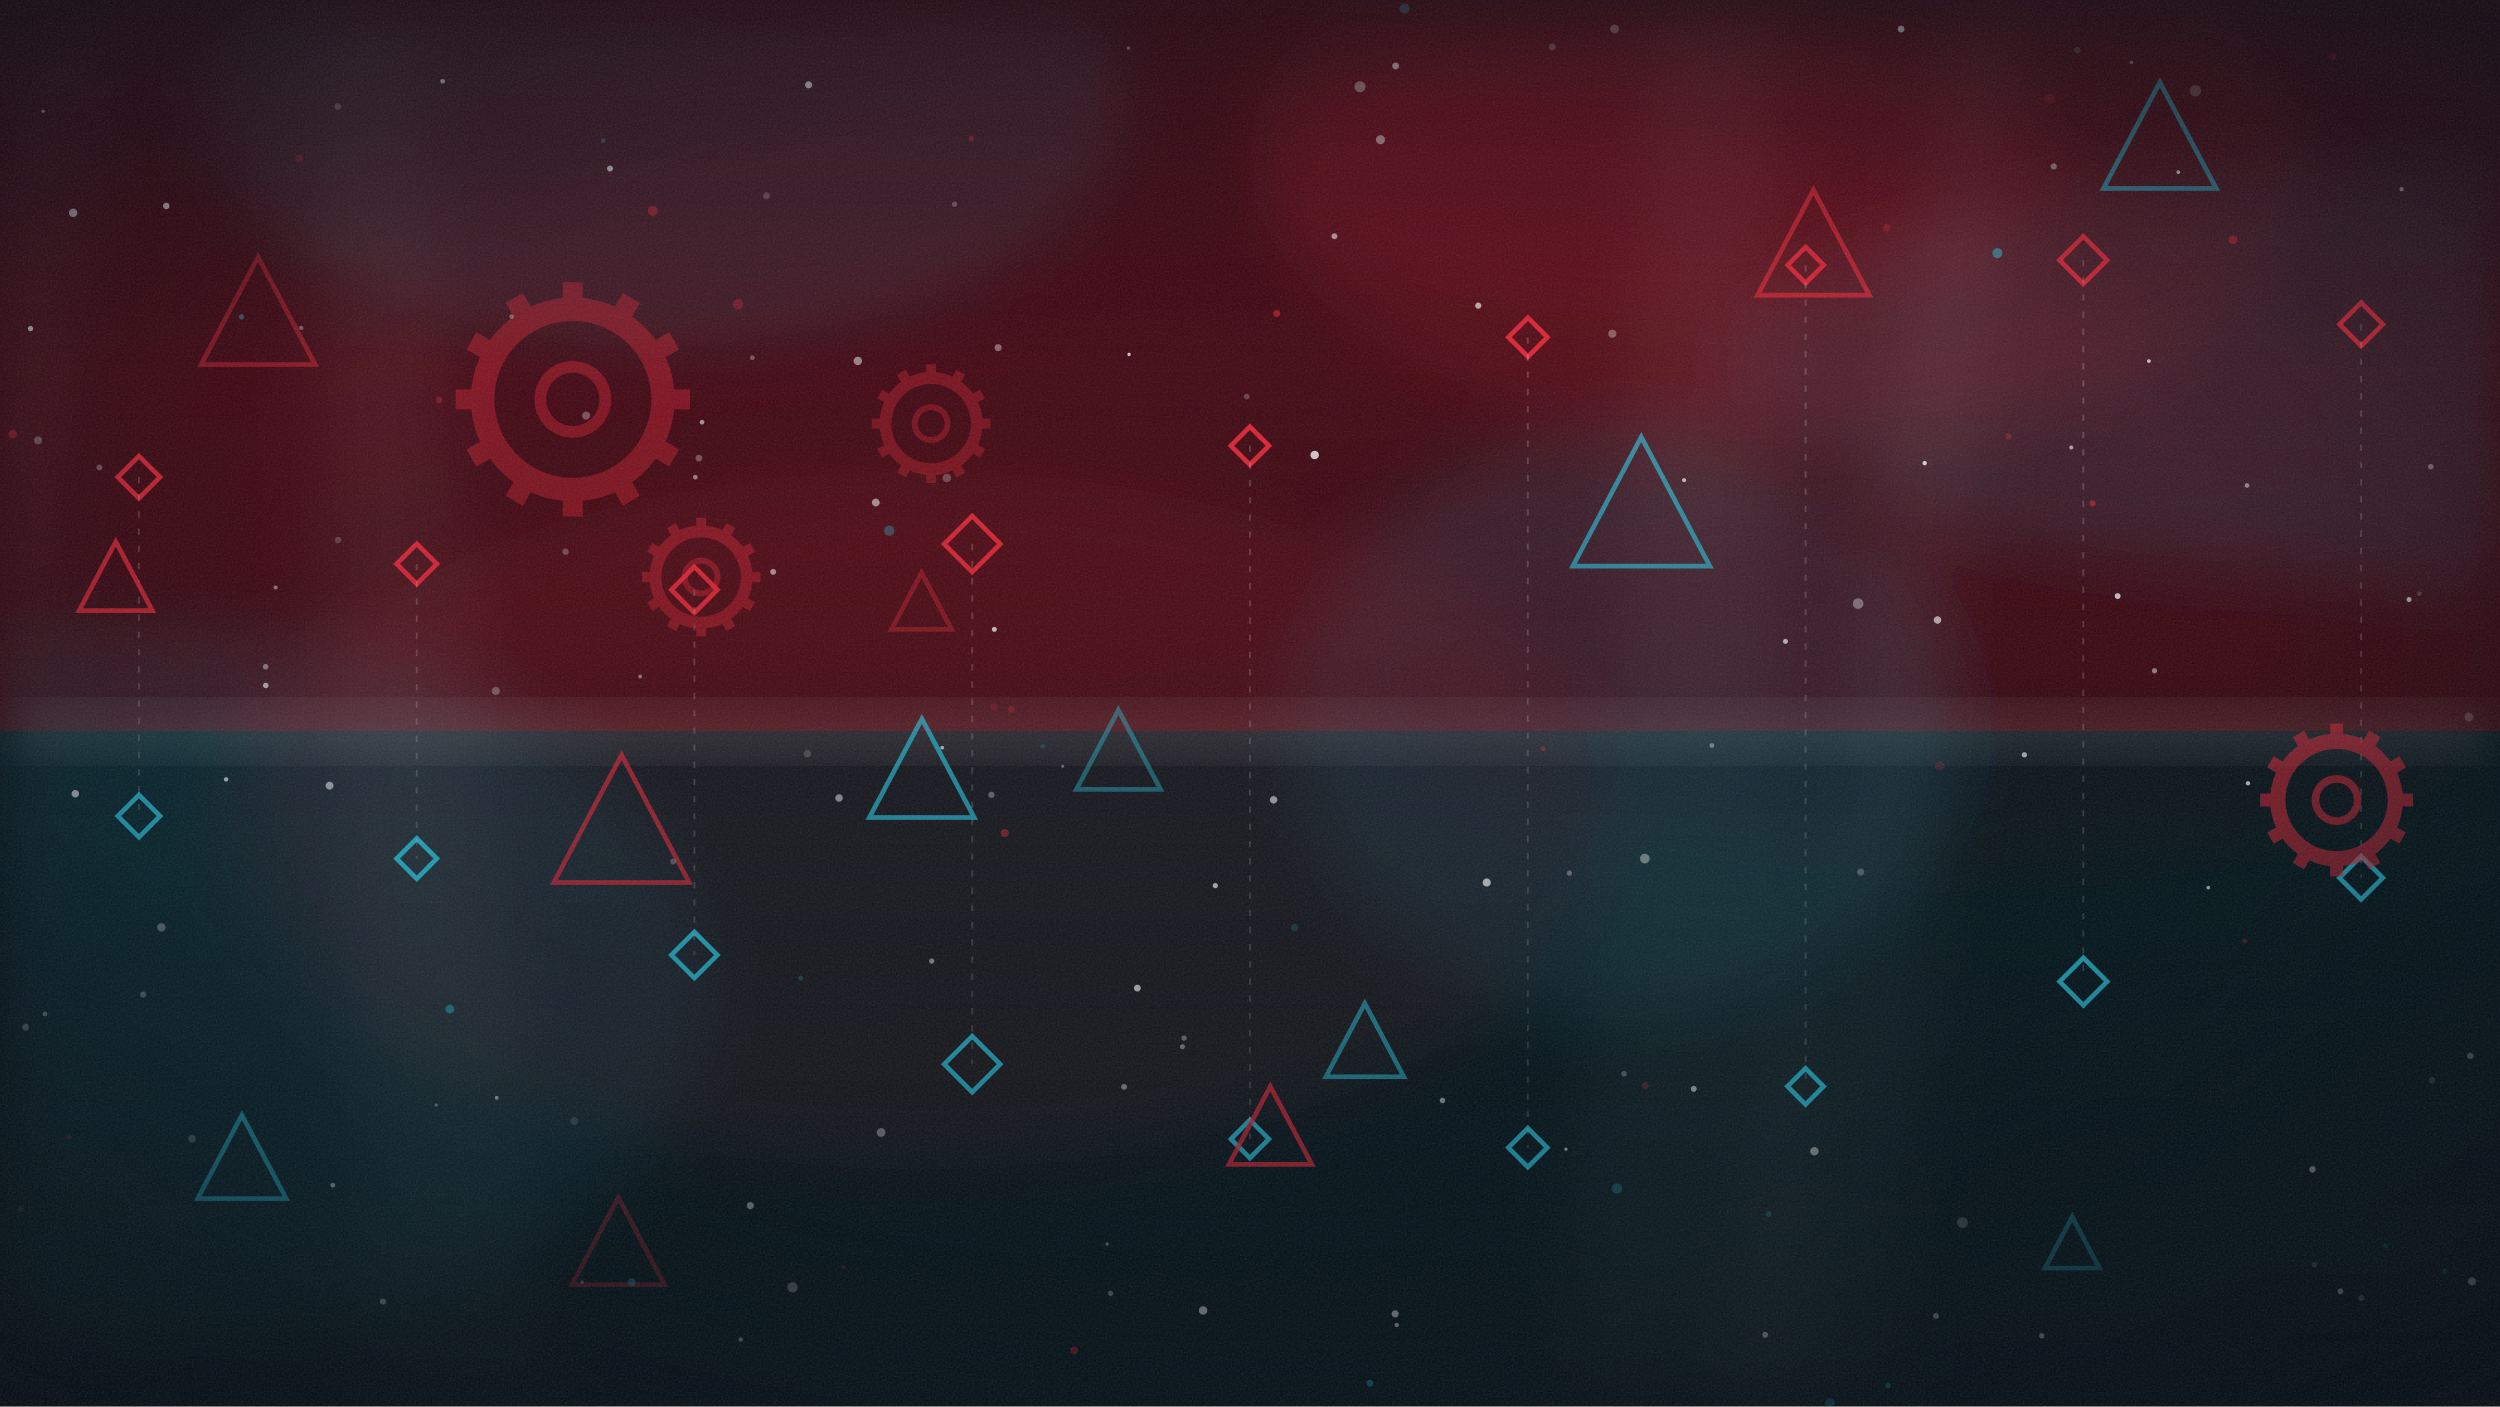
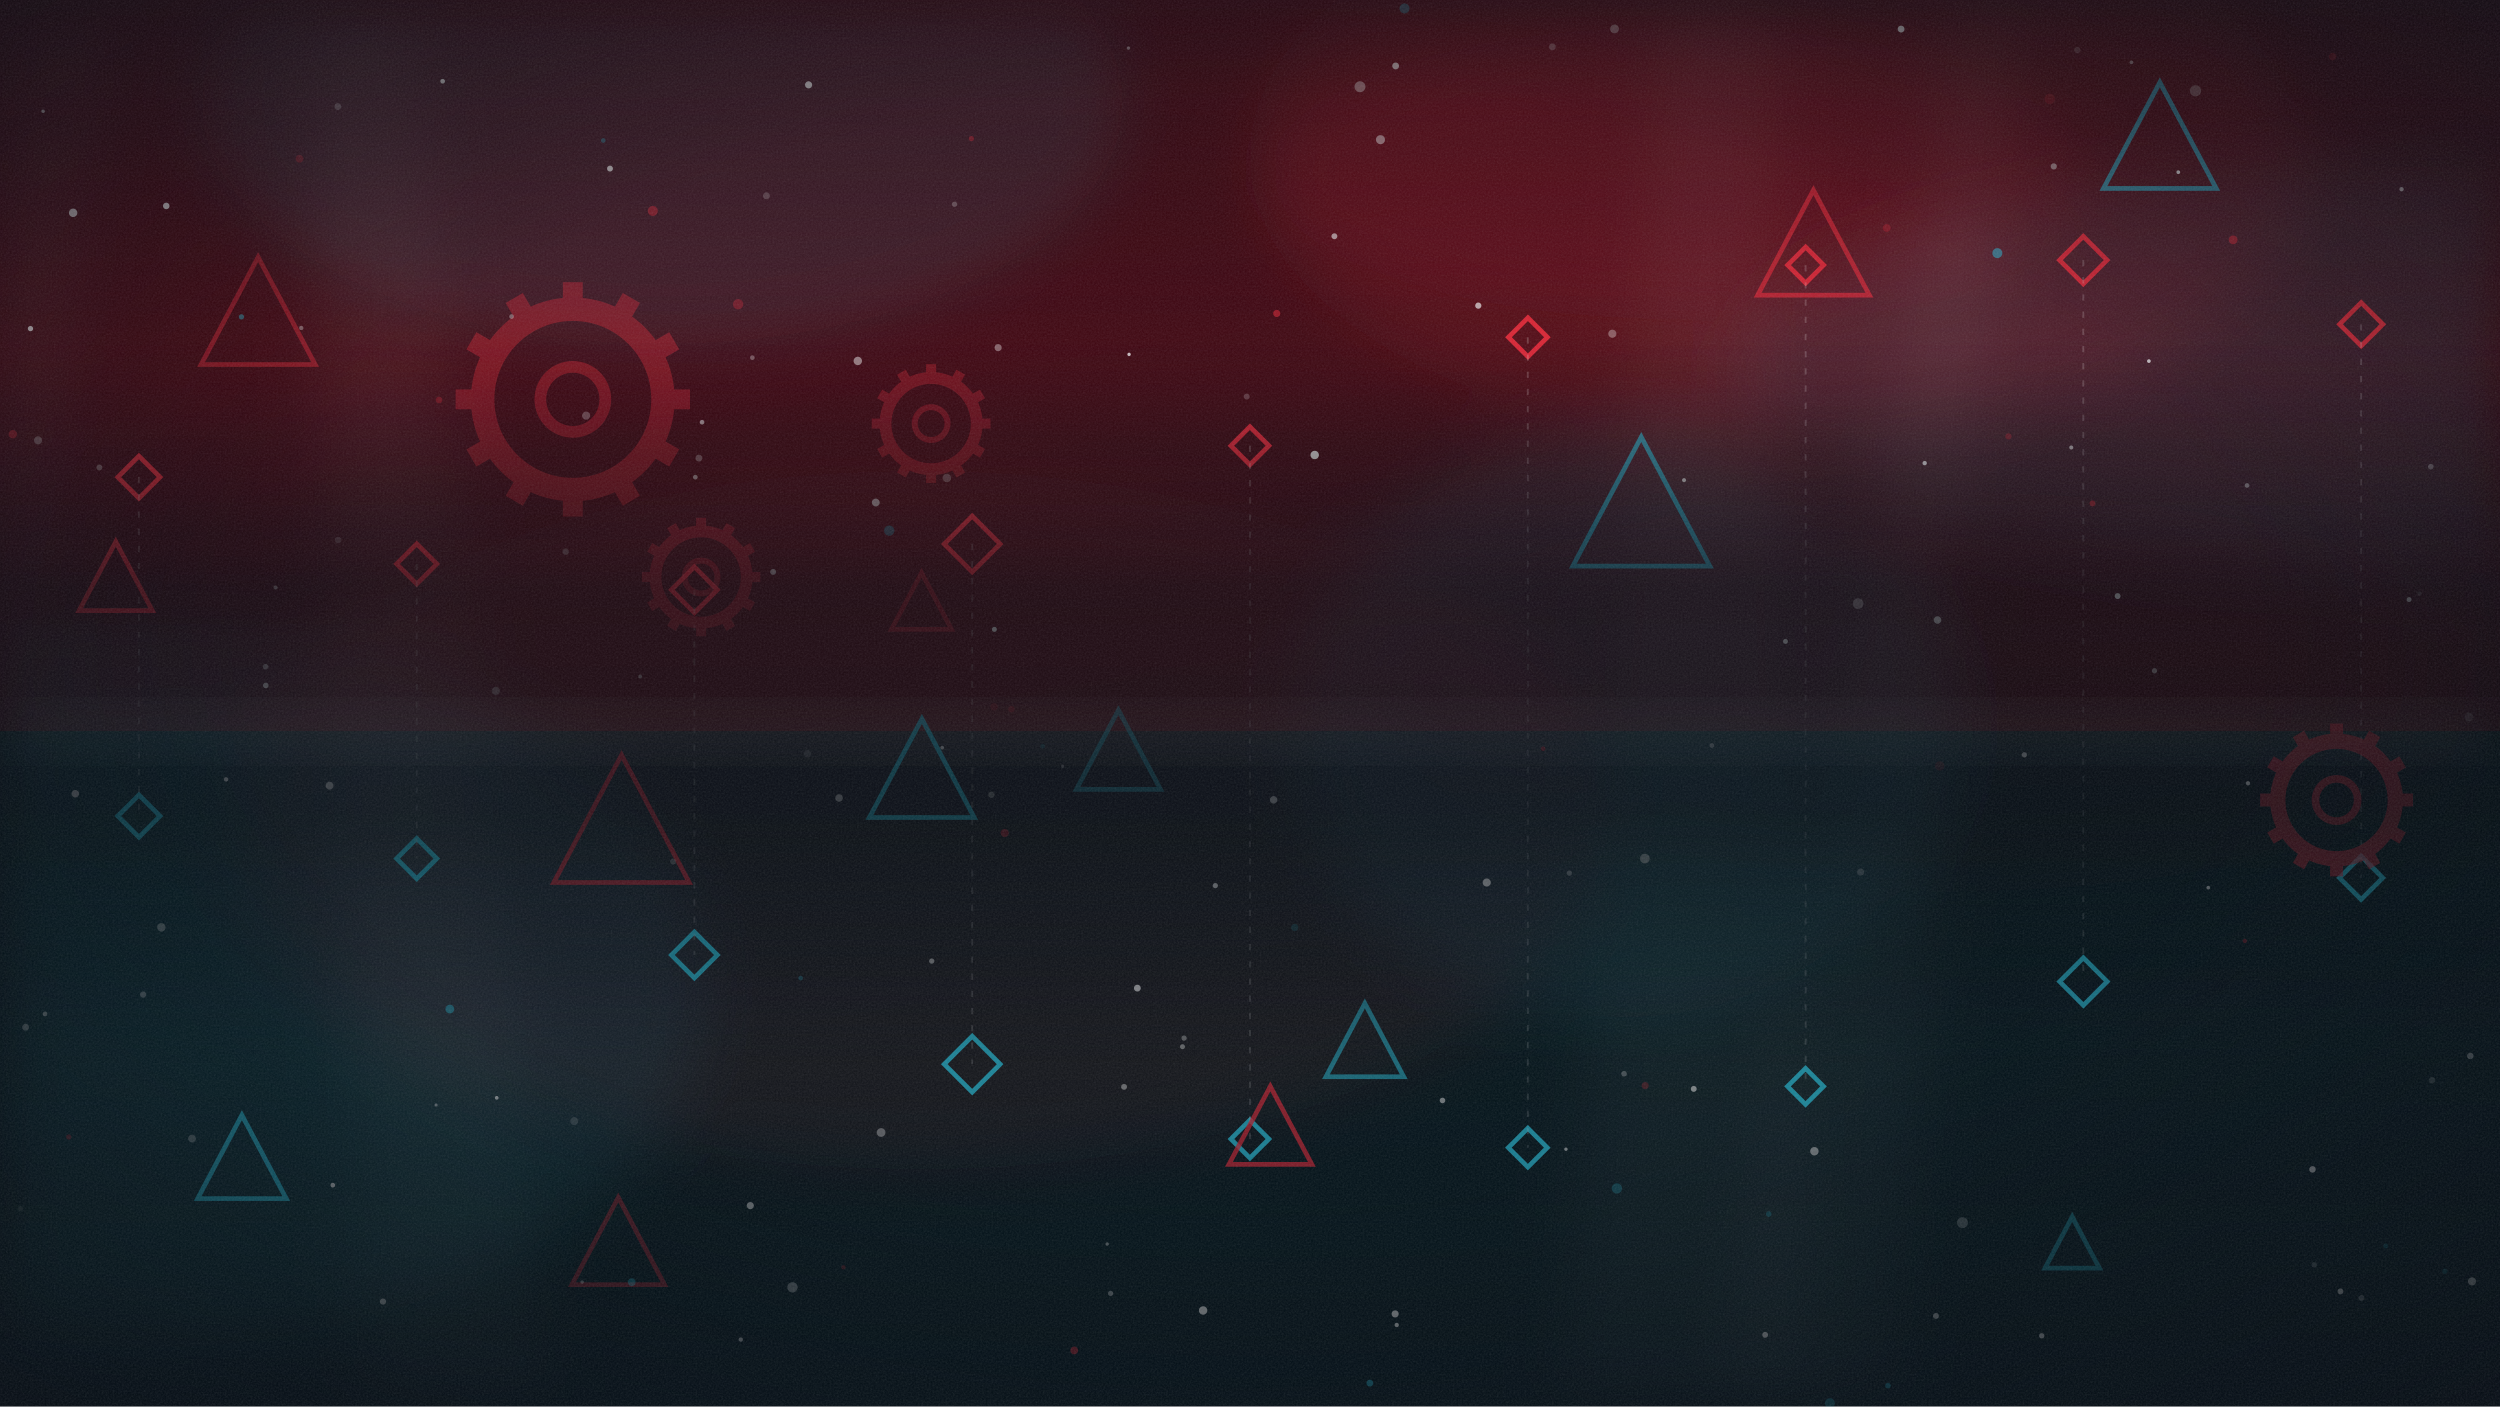
<svg xmlns="http://www.w3.org/2000/svg" class="art art--codependence" viewBox="0 0 1600 900" preserveAspectRatio="xMidYMid slice" role="img" aria-label="A frame split red above and cyan below, with paired icons strung between">
  <defs>
    <linearGradient id="g-bg" x1="0" y1="0" x2="0.3" y2="1">
      <stop offset="0%" stop-color="#4a0510" />
      <stop offset="58%" stop-color="#02181f" />
      <stop offset="100%" stop-color="#050b12" />
    </linearGradient>
    <linearGradient id="g-slab" x1="0" y1="0" x2="0.4" y2="1">
      <stop offset="0%" stop-color="#ff2a3c" stop-opacity="0.42" />
      <stop offset="100%" stop-color="#050b12" stop-opacity="0.72" />
    </linearGradient>
    <linearGradient id="g-blade" x1="0" y1="0" x2="1" y2="1">
      <stop offset="0%" stop-color="#ffffff" stop-opacity="0.7" />
      <stop offset="60%" stop-color="#ff2a3c" stop-opacity="0.28" />
      <stop offset="100%" stop-color="#2ae0ff" stop-opacity="0" />
    </linearGradient>
    <linearGradient id="g-beam" x1="0" y1="0" x2="1" y2="0">
      <stop offset="0%" stop-color="#ff2a3c" stop-opacity="0" />
      <stop offset="30%" stop-color="#ffffff" />
      <stop offset="70%" stop-color="#ff2a3c" />
      <stop offset="100%" stop-color="#ff2a3c" stop-opacity="0" />
    </linearGradient>
    <radialGradient id="g-orb" cx="42%" cy="38%" r="62%">
      <stop offset="0%" stop-color="#ffffff" />
      <stop offset="38%" stop-color="#ff2a3c" />
      <stop offset="78%" stop-color="#2ae0ff" stop-opacity="0.7" />
      <stop offset="100%" stop-color="#050b12" />
    </radialGradient>
    <radialGradient id="g-halo" cx="50%" cy="50%" r="50%">
      <stop offset="0%" stop-color="#ff2a3c" stop-opacity="0.42" />
      <stop offset="100%" stop-color="#ff2a3c" stop-opacity="0" />
    </radialGradient>
    <linearGradient id="g-vig" x1="0" y1="0" x2="0" y2="1">
      <stop offset="0%" stop-color="#050b12" stop-opacity="0.42" />
      <stop offset="26%" stop-color="#050b12" stop-opacity="0.02" />
      <stop offset="100%" stop-color="#050b12" stop-opacity="0.5" />
    </linearGradient>
    <filter id="g-glow" x="-70%" y="-70%" width="240%" height="240%">
      <feGaussianBlur stdDeviation="8" result="b" />
      <feFlood flood-color="#ff2a3c" result="fc" />
      <feComposite in="fc" in2="b" operator="in" result="g" />
      <feMerge>
        <feMergeNode in="g" />
        <feMergeNode in="g" />
        <feMergeNode in="SourceGraphic" />
      </feMerge>
    </filter>
    <filter id="g-soft">
      <feGaussianBlur stdDeviation="20" />
    </filter>
    <radialGradient id="g-corner" cx="50%" cy="46%" r="72%">
      <stop offset="55%" stop-color="#050b12" stop-opacity="0" />
      <stop offset="100%" stop-color="#050b12" stop-opacity="0.72" />
    </radialGradient>
    <filter id="g-grain">
      <feTurbulence type="fractalNoise" baseFrequency="0.85" numOctaves="4" />
      <feColorMatrix type="saturate" values="0" />
    </filter>
  </defs>
  <rect width="1600" height="900" fill="url(#g-bg)" />
  <rect width="1600" height="468" fill="#4a0510" opacity="0.85" />
  <rect y="468" width="1600" height="432" fill="#02181f" opacity="0.9" />
  <rect y="450" width="1600" height="36" fill="#ffffff" opacity="0.18" filter="url(#g-soft)" />
  <g filter="url(#g-soft)">
    <ellipse cx="92.3" cy="632.3" rx="355.6" ry="230.5" fill="#2ae0ff" opacity="0.1" />
    <ellipse cx="423.8" cy="65.4" rx="294.9" ry="154.7" fill="#2ae0ff" opacity="0.1" />
    <ellipse cx="1536.1" cy="237.2" rx="421.2" ry="130.5" fill="#2ae0ff" opacity="0.1" />
    <ellipse cx="1038.9" cy="464.6" rx="208.3" ry="186.5" fill="#2ae0ff" opacity="0.1" />
    <ellipse cx="1073.1" cy="110.7" rx="261.1" ry="93.3" fill="#ff2a3c" opacity="0.1" />
    <ellipse cx="587.4" cy="525" rx="440.3" ry="223.4" fill="#ff2a3c" opacity="0.1" />
    <ellipse cx="1136.4" cy="100.4" rx="336.7" ry="181.4" fill="#ff2a3c" opacity="0.1" />
    <ellipse cx="1244.6" cy="438" rx="361.7" ry="123.3" fill="#4a0510" opacity="0.1" />
  </g>
  <g filter="url(#g-soft)" opacity="0.5">
    <path d="M1258.1 -29.9 L1296.3 -29.9 L1204.5 960 L1087.2 960 Z" fill="#ffffff" opacity="0.1" />
    <path d="M25.2 13.3 L64.4 13.3 L-35.7 960 L-135.2 960 Z" fill="#ffffff" opacity="0.1" />
    <path d="M1063.4 -23.7 L1129.8 -23.7 L1158.6 960 L994.3 960 Z" fill="#ffffff" opacity="0.1" />
    <path d="M127.3 -34.6 L176.2 -34.6 L369.5 960 L215 960 Z" fill="#ffffff" opacity="0" />
    <path d="M191.4 6.6 L267.1 6.6 L356.7 960 L233 960 Z" fill="#ffffff" opacity="0.1" />
  </g>
  <rect x="79.4" y="295.8" width="19.1" height="19.1" fill="none" stroke="#ff2a3c" stroke-width="3" opacity="0.85" transform="rotate(45 88.9 305.3)" />
  <rect x="79.4" y="512.7" width="19.1" height="19.1" fill="none" stroke="#2ae0ff" stroke-width="3" opacity="0.85" transform="rotate(45 88.9 522.2)" />
  <line x1="88.9" y1="305.3" x2="88.9" y2="522.2" stroke="#ffffff" stroke-width="1.2" opacity="0.2" stroke-dasharray="4 7" />
  <rect x="257.6" y="351.8" width="18.2" height="18.2" fill="none" stroke="#ff2a3c" stroke-width="3" opacity="0.85" transform="rotate(45 266.7 360.9)" />
  <rect x="257.6" y="540.4" width="18.2" height="18.2" fill="none" stroke="#2ae0ff" stroke-width="3" opacity="0.85" transform="rotate(45 266.7 549.5)" />
  <line x1="266.7" y1="360.9" x2="266.7" y2="549.5" stroke="#ffffff" stroke-width="1.2" opacity="0.2" stroke-dasharray="4 7" />
  <rect x="434" y="367.1" width="20.8" height="20.8" fill="none" stroke="#ff2a3c" stroke-width="3" opacity="0.85" transform="rotate(45 444.4 377.5)" />
  <rect x="434" y="600.8" width="20.8" height="20.8" fill="none" stroke="#2ae0ff" stroke-width="3" opacity="0.85" transform="rotate(45 444.4 611.2)" />
  <line x1="444.4" y1="377.5" x2="444.4" y2="611.2" stroke="#ffffff" stroke-width="1.2" opacity="0.2" stroke-dasharray="4 7" />
  <rect x="609.6" y="335.5" width="25.3" height="25.3" fill="none" stroke="#ff2a3c" stroke-width="3" opacity="0.85" transform="rotate(45 622.2 348.1)" />
  <rect x="609.6" y="668.4" width="25.3" height="25.3" fill="none" stroke="#2ae0ff" stroke-width="3" opacity="0.85" transform="rotate(45 622.2 681)" />
  <line x1="622.2" y1="348.1" x2="622.2" y2="681" stroke="#ffffff" stroke-width="1.2" opacity="0.2" stroke-dasharray="4 7" />
  <rect x="791.4" y="276.7" width="17.2" height="17.2" fill="none" stroke="#ff2a3c" stroke-width="3" opacity="0.85" transform="rotate(45 800 285.2)" />
  <rect x="791.4" y="720.4" width="17.2" height="17.2" fill="none" stroke="#2ae0ff" stroke-width="3" opacity="0.85" transform="rotate(45 800 728.9)" />
  <line x1="800" y1="285.2" x2="800" y2="728.9" stroke="#ffffff" stroke-width="1.2" opacity="0.2" stroke-dasharray="4 7" />
  <rect x="969" y="207" width="17.6" height="17.6" fill="none" stroke="#ff2a3c" stroke-width="3" opacity="0.85" transform="rotate(45 977.8 215.9)" />
  <rect x="969" y="725.7" width="17.6" height="17.6" fill="none" stroke="#2ae0ff" stroke-width="3" opacity="0.85" transform="rotate(45 977.8 734.5)" />
  <line x1="977.8" y1="215.9" x2="977.8" y2="734.5" stroke="#ffffff" stroke-width="1.2" opacity="0.2" stroke-dasharray="4 7" />
  <rect x="1147.4" y="161.5" width="16.3" height="16.3" fill="none" stroke="#ff2a3c" stroke-width="3" opacity="0.85" transform="rotate(45 1155.6 169.7)" />
  <rect x="1147.4" y="687.2" width="16.3" height="16.3" fill="none" stroke="#2ae0ff" stroke-width="3" opacity="0.85" transform="rotate(45 1155.6 695.3)" />
  <line x1="1155.6" y1="169.7" x2="1155.6" y2="695.3" stroke="#ffffff" stroke-width="1.2" opacity="0.2" stroke-dasharray="4 7" />
  <rect x="1322.6" y="155.7" width="21.5" height="21.5" fill="none" stroke="#ff2a3c" stroke-width="3" opacity="0.85" transform="rotate(45 1333.3 166.4)" />
  <rect x="1322.6" y="617.4" width="21.5" height="21.5" fill="none" stroke="#2ae0ff" stroke-width="3" opacity="0.85" transform="rotate(45 1333.3 628.2)" />
  <line x1="1333.3" y1="166.4" x2="1333.3" y2="628.2" stroke="#ffffff" stroke-width="1.2" opacity="0.2" stroke-dasharray="4 7" />
  <rect x="1501.3" y="197.7" width="19.6" height="19.6" fill="none" stroke="#ff2a3c" stroke-width="3" opacity="0.85" transform="rotate(45 1511.1 207.6)" />
  <rect x="1501.3" y="552" width="19.6" height="19.6" fill="none" stroke="#2ae0ff" stroke-width="3" opacity="0.85" transform="rotate(45 1511.1 561.8)" />
  <line x1="1511.1" y1="207.6" x2="1511.1" y2="561.8" stroke="#ffffff" stroke-width="1.2" opacity="0.2" stroke-dasharray="4 7" />
  <g transform="translate(448.7 369.3)" fill="none" stroke="#ff2a3c" opacity="0.36">
    <circle r="29.2" stroke-width="7.6" />
    <circle r="10.5" stroke-width="3.8" />
    <path d="M30.6 0 L37.9 0" stroke-width="6.4" />
    <path d="M26.5 15.3 L32.9 19" stroke-width="6.4" />
    <path d="M15.3 26.5 L19 32.9" stroke-width="6.4" />
    <path d="M0 30.6 L0 37.9" stroke-width="6.4" />
    <path d="M-15.3 26.5 L-19 32.9" stroke-width="6.4" />
    <path d="M-26.5 15.3 L-32.9 19" stroke-width="6.4" />
    <path d="M-30.6 0 L-37.9 0" stroke-width="6.4" />
    <path d="M-26.5 -15.3 L-32.9 -19" stroke-width="6.4" />
    <path d="M-15.3 -26.5 L-19 -32.9" stroke-width="6.4" />
    <path d="M-0 -30.6 L-0 -37.9" stroke-width="6.4" />
    <path d="M15.3 -26.5 L19 -32.9" stroke-width="6.4" />
    <path d="M26.5 -15.3 L32.9 -19" stroke-width="6.4" />
  </g>
  <g transform="translate(1495.4 512)" fill="none" stroke="#ff2a3c" opacity="0.58">
    <circle r="37.6" stroke-width="9.8" />
    <circle r="13.5" stroke-width="4.9" />
    <path d="M39.5 0 L48.9 0" stroke-width="8.3" />
    <path d="M34.2 19.7 L42.3 24.4" stroke-width="8.3" />
    <path d="M19.7 34.2 L24.4 42.3" stroke-width="8.3" />
    <path d="M0 39.5 L0 48.9" stroke-width="8.3" />
    <path d="M-19.7 34.2 L-24.4 42.3" stroke-width="8.3" />
    <path d="M-34.2 19.7 L-42.3 24.4" stroke-width="8.3" />
    <path d="M-39.5 0 L-48.9 0" stroke-width="8.3" />
    <path d="M-34.2 -19.7 L-42.3 -24.4" stroke-width="8.3" />
    <path d="M-19.7 -34.2 L-24.4 -42.3" stroke-width="8.3" />
    <path d="M-0 -39.5 L-0 -48.9" stroke-width="8.3" />
    <path d="M19.7 -34.2 L24.4 -42.3" stroke-width="8.3" />
    <path d="M34.2 -19.7 L42.3 -24.4" stroke-width="8.3" />
  </g>
  <g transform="translate(595.9 271.1)" fill="none" stroke="#ff2a3c" opacity="0.30">
    <circle r="29.2" stroke-width="7.6" />
    <circle r="10.5" stroke-width="3.8" />
    <path d="M30.7 0 L38 0" stroke-width="6.4" />
    <path d="M26.5 15.3 L32.9 19" stroke-width="6.4" />
    <path d="M15.3 26.5 L19 32.9" stroke-width="6.4" />
    <path d="M0 30.7 L0 38" stroke-width="6.4" />
    <path d="M-15.3 26.5 L-19 32.9" stroke-width="6.4" />
    <path d="M-26.5 15.3 L-32.9 19" stroke-width="6.4" />
    <path d="M-30.7 0 L-38 0" stroke-width="6.4" />
    <path d="M-26.5 -15.3 L-32.9 -19" stroke-width="6.4" />
    <path d="M-15.3 -26.5 L-19 -32.9" stroke-width="6.4" />
    <path d="M-0 -30.7 L-0 -38" stroke-width="6.4" />
    <path d="M15.3 -26.5 L19 -32.9" stroke-width="6.4" />
    <path d="M26.5 -15.3 L32.9 -19" stroke-width="6.4" />
  </g>
  <g transform="translate(366.6 255.6)" fill="none" stroke="#ff2a3c" opacity="0.34">
    <circle r="57.7" stroke-width="15" />
    <circle r="20.8" stroke-width="7.5" />
    <path d="M60.6 0 L75 0" stroke-width="12.7" />
    <path d="M52.5 30.3 L64.9 37.5" stroke-width="12.7" />
    <path d="M30.3 52.5 L37.5 64.9" stroke-width="12.7" />
    <path d="M0 60.6 L0 75" stroke-width="12.7" />
    <path d="M-30.3 52.5 L-37.5 64.9" stroke-width="12.7" />
    <path d="M-52.5 30.3 L-64.9 37.5" stroke-width="12.7" />
    <path d="M-60.6 0 L-75 0" stroke-width="12.7" />
    <path d="M-52.5 -30.3 L-64.9 -37.5" stroke-width="12.7" />
    <path d="M-30.3 -52.5 L-37.5 -64.9" stroke-width="12.7" />
    <path d="M-0 -60.6 L-0 -75" stroke-width="12.7" />
    <path d="M30.3 -52.5 L37.5 -64.9" stroke-width="12.7" />
    <path d="M52.5 -30.3 L64.9 -37.5" stroke-width="12.7" />
  </g>
  <path d="M397.8 483.2 L441.1 564.8 L354.4 564.8 Z" fill="none" stroke="#ff2a3c" stroke-width="3" opacity="0.68" />
  <path d="M590 460.1 L623.5 523.2 L556.4 523.2 Z" fill="none" stroke="#2ae0ff" stroke-width="3" opacity="0.68" />
  <path d="M813 695.3 L839.6 745.2 L786.5 745.2 Z" fill="none" stroke="#ff2a3c" stroke-width="3" opacity="0.78" />
  <path d="M873.5 642.2 L898.4 689.1 L848.6 689.1 Z" fill="none" stroke="#2ae0ff" stroke-width="3" opacity="0.61" />
  <path d="M395.7 766.4 L425.3 822.2 L366 822.2 Z" fill="none" stroke="#ff2a3c" stroke-width="3" opacity="0.43" />
  <path d="M165.2 164.6 L201.7 233.3 L128.7 233.3 Z" fill="none" stroke="#ff2a3c" stroke-width="3" opacity="0.43" />
  <path d="M715.8 454.5 L742.7 505.2 L688.9 505.2 Z" fill="none" stroke="#2ae0ff" stroke-width="3" opacity="0.43" />
  <path d="M589.8 366.6 L609 402.8 L570.5 402.8 Z" fill="none" stroke="#ff2a3c" stroke-width="3" opacity="0.37" />
  <path d="M1160.6 121.7 L1196.4 188.9 L1124.9 188.9 Z" fill="none" stroke="#ff2a3c" stroke-width="3" opacity="0.62" />
  <path d="M1050.4 279.7 L1094.3 362.3 L1006.6 362.3 Z" fill="none" stroke="#2ae0ff" stroke-width="3" opacity="0.58" />
  <path d="M74.1 346.7 L97.5 390.8 L50.6 390.8 Z" fill="none" stroke="#ff2a3c" stroke-width="3" opacity="0.77" />
  <path d="M1382.3 52.7 L1418.4 120.6 L1346.2 120.6 Z" fill="none" stroke="#2ae0ff" stroke-width="3" opacity="0.57" />
  <path d="M154.8 713.7 L183.2 767.1 L126.5 767.1 Z" fill="none" stroke="#2ae0ff" stroke-width="3" opacity="0.74" />
  <path d="M1326.2 778.8 L1343.6 811.6 L1308.8 811.6 Z" fill="none" stroke="#2ae0ff" stroke-width="3" opacity="0.45" />
  <g fill="#ffffff">
    <circle cx="216.3" cy="345.6" r="2.1" opacity="0.20" />
    <circle cx="719.4" cy="695.6" r="1.9" opacity="0.54" />
    <circle cx="474.1" cy="857.3" r="1.4" opacity="0.64" />
    <circle cx="1033.3" cy="18.5" r="2.8" opacity="0.35" />
    <circle cx="1582.1" cy="820.1" r="2.6" opacity="0.76" />
    <circle cx="636.4" cy="402.8" r="1.6" opacity="0.81" />
    <circle cx="46.8" cy="136.2" r="2.7" opacity="0.72" />
    <circle cx="1129.7" cy="854.3" r="1.9" opacity="0.74" />
    <circle cx="708.6" cy="796.2" r="1.1" opacity="0.48" />
    <circle cx="923.2" cy="704.3" r="1.8" opacity="0.64" />
    <circle cx="1548.5" cy="379.9" r="1.4" opacity="0.22" />
    <circle cx="1378.9" cy="429.3" r="1.7" opacity="0.54" />
    <circle cx="192.8" cy="209.9" r="1.4" opacity="0.37" />
    <circle cx="1375.3" cy="231.1" r="1.2" opacity="0.76" />
    <circle cx="893.2" cy="42.2" r="2.2" opacity="0.65" />
    <circle cx="1039.4" cy="687.2" r="1.8" opacity="0.35" />
    <circle cx="1190.8" cy="558.1" r="2.3" opacity="0.32" />
    <circle cx="596.3" cy="615.1" r="1.7" opacity="0.59" />
    <circle cx="756.8" cy="669.9" r="1.6" opacity="0.52" />
    <circle cx="1325.6" cy="286.4" r="1.3" opacity="0.61" />
    <circle cx="213" cy="758.5" r="1.5" opacity="0.79" />
    <circle cx="854" cy="151.2" r="1.9" opacity="0.64" />
    <circle cx="777.8" cy="566.8" r="1.7" opacity="0.82" />
    <circle cx="279.1" cy="707.2" r="1.0" opacity="0.53" />
    <circle cx="106.4" cy="131.8" r="2.1" opacity="0.79" />
    <circle cx="494.8" cy="366" r="1.9" opacity="0.59" />
    <circle cx="560.5" cy="321.6" r="2.5" opacity="0.56" />
    <circle cx="563.9" cy="724.8" r="2.8" opacity="0.48" />
    <circle cx="24.3" cy="281.8" r="2.6" opacity="0.31" />
    <circle cx="317.9" cy="702.6" r="1.2" opacity="0.75" />
    <circle cx="362" cy="353.1" r="2.1" opacity="0.27" />
    <circle cx="1240" cy="396.8" r="2.4" opacity="0.70" />
    <circle cx="122.9" cy="728.7" r="2.5" opacity="0.36" />
    <circle cx="946.1" cy="195.6" r="2.0" opacity="0.69" />
    <circle cx="603" cy="478.5" r="1.2" opacity="0.76" />
    <circle cx="1002.2" cy="735.5" r="1.1" opacity="0.68" />
    <circle cx="144.7" cy="498.8" r="1.4" opacity="0.79" />
    <circle cx="170" cy="426.7" r="1.8" opacity="0.45" />
    <circle cx="103.3" cy="593.5" r="2.7" opacity="0.43" />
    <circle cx="1438.1" cy="310.7" r="1.5" opacity="0.50" />
    <circle cx="1556.5" cy="691.4" r="2.1" opacity="0.23" />
    <circle cx="722.2" cy="30.8" r="1.1" opacity="0.44" />
    <circle cx="390.4" cy="107.9" r="1.9" opacity="0.71" />
    <circle cx="1481.1" cy="809.5" r="1.8" opacity="0.32" />
    <circle cx="1541.8" cy="383.7" r="1.6" opacity="0.74" />
    <circle cx="892.9" cy="840.9" r="2.3" opacity="0.81" />
    <circle cx="245.1" cy="833" r="2.0" opacity="0.65" />
    <circle cx="481.5" cy="228.9" r="1.5" opacity="0.31" />
    <circle cx="1537" cy="121.1" r="1.4" opacity="0.61" />
    <circle cx="327.4" cy="202.6" r="1.5" opacity="0.35" />
    <circle cx="16.4" cy="657.4" r="2.2" opacity="0.40" />
    <circle cx="1438.7" cy="501.3" r="1.4" opacity="0.83" />
    <circle cx="367.5" cy="717.5" r="2.5" opacity="0.20" />
    <circle cx="1355.3" cy="381.5" r="1.9" opacity="0.81" />
    <circle cx="722.6" cy="226.8" r="1.1" opacity="0.78" />
    <circle cx="727.9" cy="632.4" r="2.2" opacity="0.84" />
    <circle cx="1497.9" cy="826.5" r="1.9" opacity="0.79" />
    <circle cx="490.5" cy="125.3" r="2.2" opacity="0.22" />
    <circle cx="1555.7" cy="298.7" r="1.8" opacity="0.39" />
    <circle cx="516.7" cy="482.4" r="2.4" opacity="0.21" />
    <circle cx="549" cy="231" r="2.7" opacity="0.49" />
    <circle cx="710.8" cy="827.8" r="1.7" opacity="0.45" />
    <circle cx="638.8" cy="222.5" r="2.3" opacity="0.39" />
    <circle cx="815.1" cy="511.9" r="2.4" opacity="0.68" />
    <circle cx="770" cy="838.7" r="2.7" opacity="0.81" />
    <circle cx="1142.7" cy="410.5" r="1.6" opacity="0.76" />
    <circle cx="757.8" cy="664.4" r="1.7" opacity="0.44" />
    <circle cx="28.8" cy="648.9" r="1.5" opacity="0.52" />
    <circle cx="1161.2" cy="736.8" r="2.7" opacity="0.63" />
    <circle cx="372.6" cy="820.5" r="1.1" opacity="0.47" />
    <circle cx="1480" cy="748.4" r="2.1" opacity="0.76" />
    <circle cx="283.3" cy="52" r="1.5" opacity="0.80" />
    <circle cx="63.6" cy="299.2" r="1.9" opacity="0.33" />
    <circle cx="1394.1" cy="110.2" r="1.2" opacity="0.85" />
    <circle cx="19.5" cy="210.3" r="1.7" opacity="0.77" />
    <circle cx="537" cy="510.7" r="2.4" opacity="0.60" />
    <circle cx="1329.5" cy="32.1" r="2.0" opacity="0.21" />
    <circle cx="1364.1" cy="39.9" r="1.2" opacity="0.48" />
    <circle cx="993.5" cy="30" r="2.2" opacity="0.27" />
    <circle cx="517.5" cy="54.3" r="2.3" opacity="0.74" />
    <circle cx="1231.8" cy="296.4" r="1.4" opacity="0.83" />
    <circle cx="1306.7" cy="854.9" r="1.7" opacity="0.77" />
    <circle cx="1084" cy="696.9" r="1.9" opacity="0.71" />
    <circle cx="797.9" cy="253.8" r="1.9" opacity="0.23" />
    <circle cx="1077.8" cy="307.3" r="1.3" opacity="0.72" />
    <circle cx="841.4" cy="291.2" r="2.7" opacity="0.81" />
    <circle cx="680.1" cy="490.4" r="1.0" opacity="0.43" />
    <circle cx="1580.1" cy="458.9" r="2.8" opacity="0.22" />
    <circle cx="27.6" cy="71.2" r="1.1" opacity="0.69" />
    <circle cx="1581" cy="675.8" r="2.1" opacity="0.45" />
    <circle cx="610.9" cy="130.7" r="1.7" opacity="0.28" />
    <circle cx="1295.6" cy="483.1" r="1.7" opacity="0.75" />
    <circle cx="480.2" cy="771.6" r="2.3" opacity="0.61" />
    <circle cx="951.5" cy="564.8" r="2.6" opacity="0.85" />
    <circle cx="893.9" cy="848" r="1.4" opacity="0.80" />
    <circle cx="1413.3" cy="568.1" r="1.2" opacity="0.78" />
    <circle cx="606" cy="305.9" r="2.7" opacity="0.26" />
    <circle cx="1031.9" cy="213.6" r="2.6" opacity="0.34" />
    <circle cx="170.1" cy="438.7" r="1.8" opacity="0.69" />
    <circle cx="449.3" cy="270.2" r="1.5" opacity="0.56" />
    <circle cx="210.9" cy="502.8" r="2.5" opacity="0.65" />
    <circle cx="409.7" cy="433" r="1.2" opacity="0.51" />
    <circle cx="1216.7" cy="18.6" r="2.2" opacity="0.80" />
    <circle cx="447.3" cy="293.2" r="2.2" opacity="0.30" />
    <circle cx="430.8" cy="551.4" r="1.9" opacity="0.31" />
    <circle cx="317.3" cy="442.2" r="2.6" opacity="0.33" />
    <circle cx="1095.6" cy="477.1" r="1.5" opacity="0.47" />
    <circle cx="1314.4" cy="106.5" r="2.0" opacity="0.51" />
    <circle cx="176.4" cy="376" r="1.3" opacity="0.46" />
    <circle cx="48.2" cy="508" r="2.4" opacity="0.77" />
  </g>
  <circle cx="402.8" cy="720.2" r="5.2" fill="#ff2a3c" opacity="0.1" filter="url(#g-soft)" />
  <circle cx="687.5" cy="864.3" r="2.5" fill="#ff2a3c" opacity="0.6" />
  <circle cx="1278.3" cy="162" r="3.2" fill="#2ae0ff" opacity="0.5" />
  <circle cx="1171.1" cy="898" r="3.2" fill="#2ae0ff" opacity="0.4" />
  <circle cx="1492.9" cy="36.2" r="2.4" fill="#ff2a3c" opacity="0.3" />
  <circle cx="809.1" cy="30.9" r="5.4" fill="#ffffff" opacity="0.2" filter="url(#g-soft)" />
  <circle cx="1511.3" cy="830.8" r="1.9" fill="#ffffff" opacity="0.4" />
  <circle cx="1306.5" cy="494.3" r="5.4" fill="#ff2a3c" opacity="0.2" filter="url(#g-soft)" />
  <circle cx="1103.3" cy="194" r="3.7" fill="#ff2a3c" opacity="0.2" filter="url(#g-soft)" />
  <circle cx="44" cy="727.7" r="1.7" fill="#ff2a3c" opacity="0.4" />
  <circle cx="154.5" cy="202.8" r="1.7" fill="#2ae0ff" opacity="0.4" />
  <circle cx="1207.5" cy="145.9" r="2.5" fill="#ff2a3c" opacity="0.3" />
  <circle cx="817.1" cy="200.6" r="2.3" fill="#ff2a3c" opacity="0.5" />
  <circle cx="828.6" cy="593.6" r="2.3" fill="#2ae0ff" opacity="0.2" />
  <circle cx="634.5" cy="508.7" r="2" fill="#ffffff" opacity="0.4" />
  <circle cx="1576.5" cy="596.8" r="4.2" fill="#2ae0ff" opacity="0.2" filter="url(#g-soft)" />
  <circle cx="1034.8" cy="760.6" r="3.3" fill="#2ae0ff" opacity="0.3" />
  <circle cx="667.3" cy="477.6" r="1.5" fill="#2ae0ff" opacity="0.2" />
  <circle cx="643" cy="533.1" r="2.6" fill="#ff2a3c" opacity="0.5" />
  <circle cx="71.9" cy="52.9" r="4.5" fill="#ffffff" opacity="0.1" filter="url(#g-soft)" />
  <circle cx="876.7" cy="885.2" r="2.2" fill="#2ae0ff" opacity="0.6" />
  <circle cx="417.8" cy="135" r="3.2" fill="#ff2a3c" opacity="0.4" />
  <circle cx="375.1" cy="266" r="2.6" fill="#ffffff" opacity="0.3" />
  <circle cx="1241.4" cy="490.2" r="3" fill="#ff2a3c" opacity="0.2" />
  <circle cx="1189.2" cy="386.3" r="3.4" fill="#ffffff" opacity="0.4" />
  <circle cx="1405.1" cy="58.1" r="3.6" fill="#ffffff" opacity="0.3" />
  <circle cx="1138.6" cy="539.2" r="3.8" fill="#ff2a3c" opacity="0.1" filter="url(#g-soft)" />
  <circle cx="1303.8" cy="485.9" r="4.4" fill="#2ae0ff" opacity="0.1" filter="url(#g-soft)" />
  <circle cx="102.7" cy="868.9" r="4.6" fill="#2ae0ff" opacity="0.2" filter="url(#g-soft)" />
  <circle cx="1436.7" cy="602.2" r="1.4" fill="#ff2a3c" opacity="0.4" />
  <circle cx="216.2" cy="68.2" r="2.2" fill="#ffffff" opacity="0.3" />
  <circle cx="281" cy="256" r="2.1" fill="#ff2a3c" opacity="0.3" />
  <circle cx="91.6" cy="636.5" r="2" fill="#ffffff" opacity="0.4" />
  <circle cx="1421.3" cy="657.2" r="5.1" fill="#ffffff" opacity="0.2" filter="url(#g-soft)" />
  <circle cx="507.2" cy="823.9" r="3.3" fill="#ffffff" opacity="0.4" />
  <circle cx="1170.3" cy="122.2" r="4.8" fill="#ff2a3c" opacity="0.1" filter="url(#g-soft)" />
  <circle cx="647.3" cy="453.9" r="2.1" fill="#ff2a3c" opacity="0.3" />
  <circle cx="386.1" cy="89.9" r="1.5" fill="#2ae0ff" opacity="0.3" />
  <circle cx="186.3" cy="563.3" r="4.5" fill="#ffffff" opacity="0.1" filter="url(#g-soft)" />
  <circle cx="344.5" cy="617.4" r="3.9" fill="#ff2a3c" opacity="0.1" filter="url(#g-soft)" />
  <circle cx="1311.8" cy="63.3" r="3.3" fill="#ff2a3c" opacity="0.2" />
  <circle cx="13.1" cy="773.4" r="1.7" fill="#ffffff" opacity="0.2" />
  <circle cx="287.9" cy="645.8" r="2.8" fill="#2ae0ff" opacity="0.5" />
  <circle cx="1169.5" cy="349.5" r="4.7" fill="#ffffff" opacity="0.1" filter="url(#g-soft)" />
  <circle cx="1339.2" cy="322.2" r="1.9" fill="#ff2a3c" opacity="0.5" />
  <circle cx="190.7" cy="427.9" r="5.2" fill="#ffffff" opacity="0.2" filter="url(#g-soft)" />
  <circle cx="870.4" cy="55.5" r="3.5" fill="#ffffff" opacity="0.4" />
  <circle cx="551.4" cy="295.1" r="5.1" fill="#2ae0ff" opacity="0.1" filter="url(#g-soft)" />
  <circle cx="886.1" cy="893.9" r="4.9" fill="#ffffff" opacity="0.1" filter="url(#g-soft)" />
  <circle cx="1502.7" cy="698.4" r="3.7" fill="#ffffff" opacity="0.1" filter="url(#g-soft)" />
  <circle cx="883.5" cy="89.4" r="2.9" fill="#ffffff" opacity="0.5" />
  <circle cx="132.1" cy="619.3" r="4.2" fill="#2ae0ff" opacity="0.1" filter="url(#g-soft)" />
  <circle cx="1052.9" cy="694.8" r="2.3" fill="#ff2a3c" opacity="0.3" />
  <circle cx="1266.9" cy="412.4" r="5" fill="#ff2a3c" opacity="0.1" filter="url(#g-soft)" />
  <circle cx="1132" cy="777" r="1.8" fill="#2ae0ff" opacity="0.3" />
  <circle cx="1204.8" cy="375" r="3.8" fill="#2ae0ff" opacity="0.1" filter="url(#g-soft)" />
  <circle cx="1152.9" cy="436" r="5.3" fill="#2ae0ff" opacity="0.2" filter="url(#g-soft)" />
  <circle cx="635.8" cy="168.9" r="4.4" fill="#2ae0ff" opacity="0.1" filter="url(#g-soft)" />
  <circle cx="569.1" cy="339.6" r="3.3" fill="#2ae0ff" opacity="0.3" />
  <circle cx="1208.3" cy="886.8" r="1.8" fill="#2ae0ff" opacity="0.5" />
  <circle cx="878.5" cy="677.5" r="4.5" fill="#ff2a3c" opacity="0.1" filter="url(#g-soft)" />
  <circle cx="259.7" cy="857.2" r="4.8" fill="#ffffff" opacity="0.1" filter="url(#g-soft)" />
  <circle cx="1507.8" cy="791.4" r="3.7" fill="#ff2a3c" opacity="0.1" filter="url(#g-soft)" />
  <circle cx="490.6" cy="40.6" r="4.4" fill="#2ae0ff" opacity="0.2" filter="url(#g-soft)" />
  <circle cx="1239" cy="842.2" r="1.9" fill="#ffffff" opacity="0.6" />
  <circle cx="1052.7" cy="549.5" r="3.1" fill="#ffffff" opacity="0.5" />
  <circle cx="1429.2" cy="153.5" r="2.8" fill="#ff2a3c" opacity="0.5" />
  <circle cx="621.7" cy="88.7" r="1.7" fill="#ff2a3c" opacity="0.4" />
  <circle cx="987.6" cy="479.2" r="1.5" fill="#ff2a3c" opacity="0.5" />
  <circle cx="191.7" cy="101.6" r="2.5" fill="#ff2a3c" opacity="0.3" />
  <circle cx="8.2" cy="277.9" r="2.7" fill="#ff2a3c" opacity="0.4" />
  <circle cx="898.9" cy="5.4" r="3.2" fill="#2ae0ff" opacity="0.3" />
  <circle cx="445" cy="305.4" r="1.5" fill="#ffffff" opacity="0.5" />
  <circle cx="512.4" cy="626" r="1.5" fill="#2ae0ff" opacity="0.3" />
  <circle cx="1256" cy="782.5" r="3.5" fill="#ffffff" opacity="0.3" />
  <circle cx="1526.9" cy="797.4" r="1.6" fill="#2ae0ff" opacity="0.3" />
  <circle cx="1285.4" cy="279.3" r="2" fill="#ff2a3c" opacity="0.3" />
  <circle cx="636.2" cy="452.4" r="2.4" fill="#ff2a3c" opacity="0.2" />
  <circle cx="404.3" cy="820.6" r="2.5" fill="#2ae0ff" opacity="0.4" />
  <circle cx="1004.4" cy="558.8" r="1.7" fill="#ffffff" opacity="0.4" />
  <circle cx="1581.8" cy="658.2" r="4.5" fill="#2ae0ff" opacity="0.1" filter="url(#g-soft)" />
  <circle cx="1200.1" cy="207.6" r="4.5" fill="#ff2a3c" opacity="0.1" filter="url(#g-soft)" />
  <circle cx="539.8" cy="811.1" r="1.4" fill="#ff2a3c" opacity="0.3" />
  <circle cx="1579.2" cy="463.1" r="4.9" fill="#2ae0ff" opacity="0.1" filter="url(#g-soft)" />
  <circle cx="1564.7" cy="813.6" r="1.7" fill="#2ae0ff" opacity="0.3" />
  <circle cx="419" cy="542.6" r="5.4" fill="#2ae0ff" opacity="0.1" filter="url(#g-soft)" />
  <circle cx="1280" cy="316.6" r="4.4" fill="#ffffff" opacity="0.1" filter="url(#g-soft)" />
  <circle cx="1198.6" cy="840.7" r="4.7" fill="#2ae0ff" opacity="0.1" filter="url(#g-soft)" />
  <circle cx="884.4" cy="887" r="4.4" fill="#ff2a3c" opacity="0.2" filter="url(#g-soft)" />
  <circle cx="472.4" cy="194.7" r="3.3" fill="#ff2a3c" opacity="0.3" />
+   <linearGradient id="g-band" x1="0" y1="0" x2="0" y2="1">
+     <stop offset="0%" stop-color="#050b12" stop-opacity="0" />
+     <stop offset="34%" stop-color="#050b12" stop-opacity="0.62" />
+     <stop offset="66%" stop-color="#050b12" stop-opacity="0.62" />
+     <stop offset="100%" stop-color="#050b12" stop-opacity="0" />
+   </linearGradient>
+   <rect x="0" y="216" width="1600" height="468" fill="url(#g-band)" />
  <rect width="1600" height="900" fill="url(#g-corner)" />
  <rect width="1600" height="900" fill="url(#g-vig)" />
  <rect width="1600" height="900" filter="url(#g-grain)" opacity="0.12" />
</svg>
